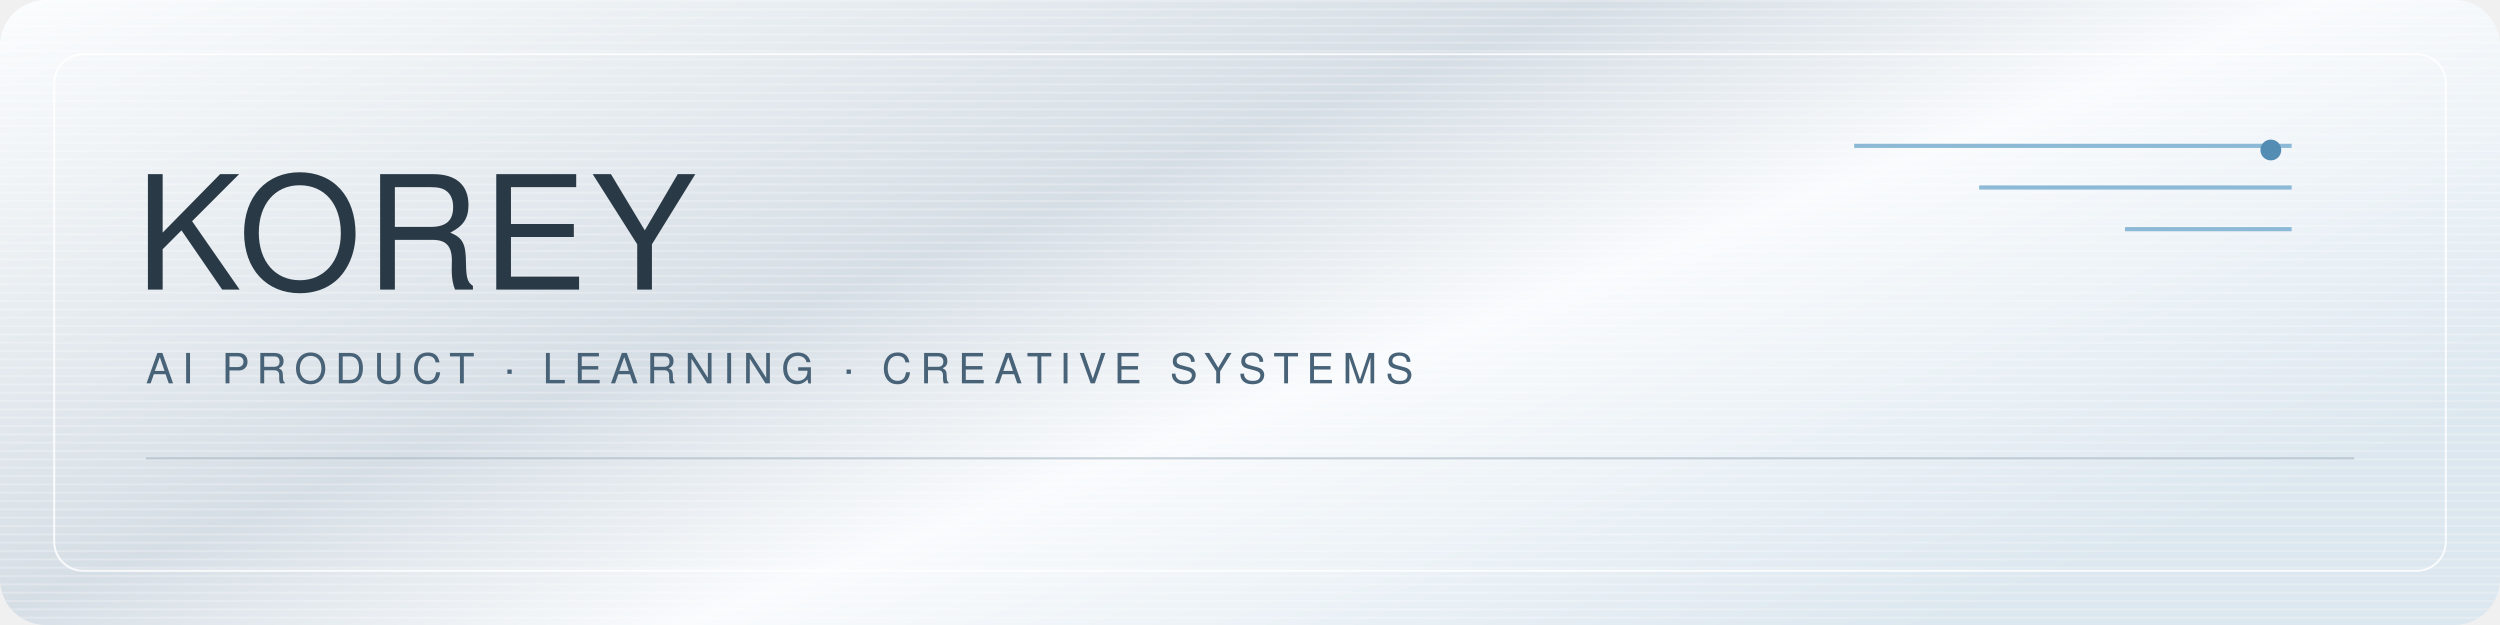
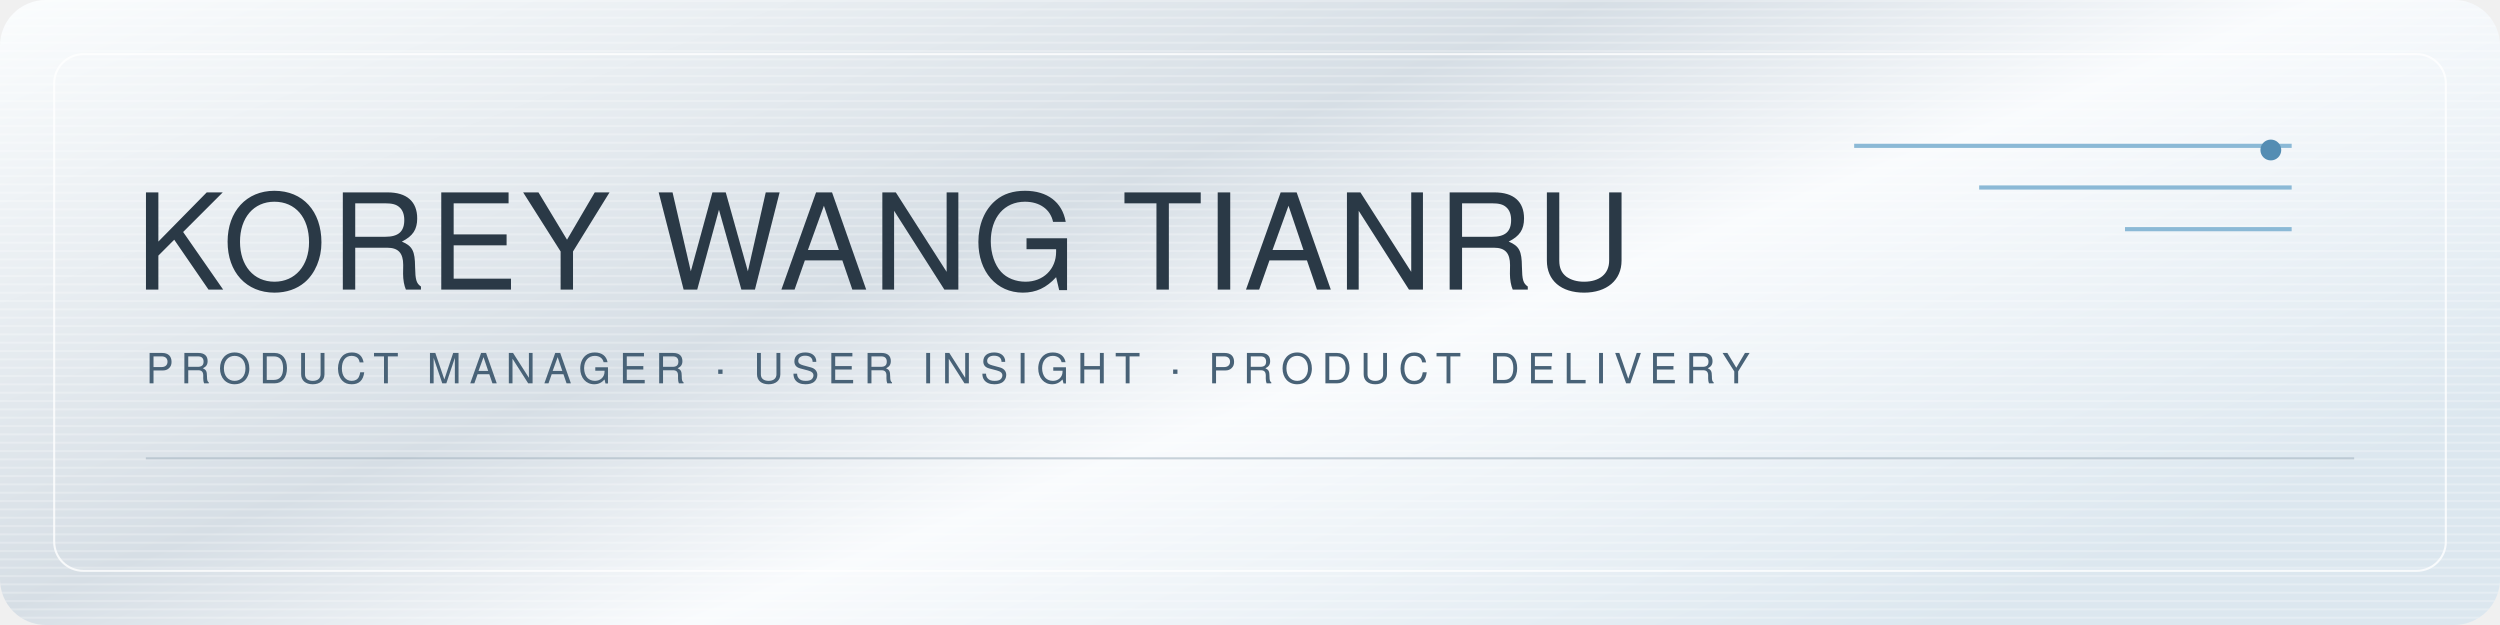
<svg xmlns="http://www.w3.org/2000/svg" width="1200" height="300" viewBox="0 0 1200 300" role="img" aria-labelledby="title desc">
  <defs>
    <linearGradient id="silver" x2="1" y2=".65">
      <stop stop-color="#fbfdfe" />
      <stop offset=".45" stop-color="#d6dee5" />
      <stop offset=".65" stop-color="#f9fbfd" />
      <stop offset="1" stop-color="#dce7ef" />
    </linearGradient>
    <pattern id="lines" width="4" height="4" patternUnits="userSpaceOnUse">
      <path d="M0 .5H4" stroke="#fff" stroke-opacity=".22" />
    </pattern>
  </defs>
  <rect width="1200" height="300" rx="22" fill="url(#silver)" />
  <rect width="1200" height="300" rx="22" fill="url(#lines)" />
  <rect x="26" y="26" width="1148" height="248" rx="14" fill="none" stroke="#fff" stroke-opacity=".8" />
  <path d="M890 70h210M950 90h150M1020 110h80" stroke="#8bb9d6" stroke-width="2" />
  <circle cx="1090" cy="72" r="5" fill="#548db3" />
-   <text x="65" y="139" font-family="Helvetica,Arial,sans-serif" font-size="76" font-weight="500" letter-spacing="2" fill="#2a3946">KOREY</text>
-   <text x="70" y="184" font-family="Helvetica,Arial,sans-serif" font-size="20" letter-spacing="4" fill="#486277">AI PRODUCT · LEARNING · CREATIVE SYSTEMS</text>
+   <text x="65" y="139" font-family="Helvetica,Arial,sans-serif" font-size="64" font-weight="500" letter-spacing="2" fill="#2a3946">KOREY WANG TIANRU</text>
+   <text x="70" y="184" font-family="Helvetica,Arial,sans-serif" font-size="20" letter-spacing="4" fill="#486277">PRODUCT MANAGER · USER INSIGHT · PRODUCT DELIVERY</text>
  <path d="M70 220H1130" stroke="#9fafbc" stroke-opacity=".55" />
</svg>
